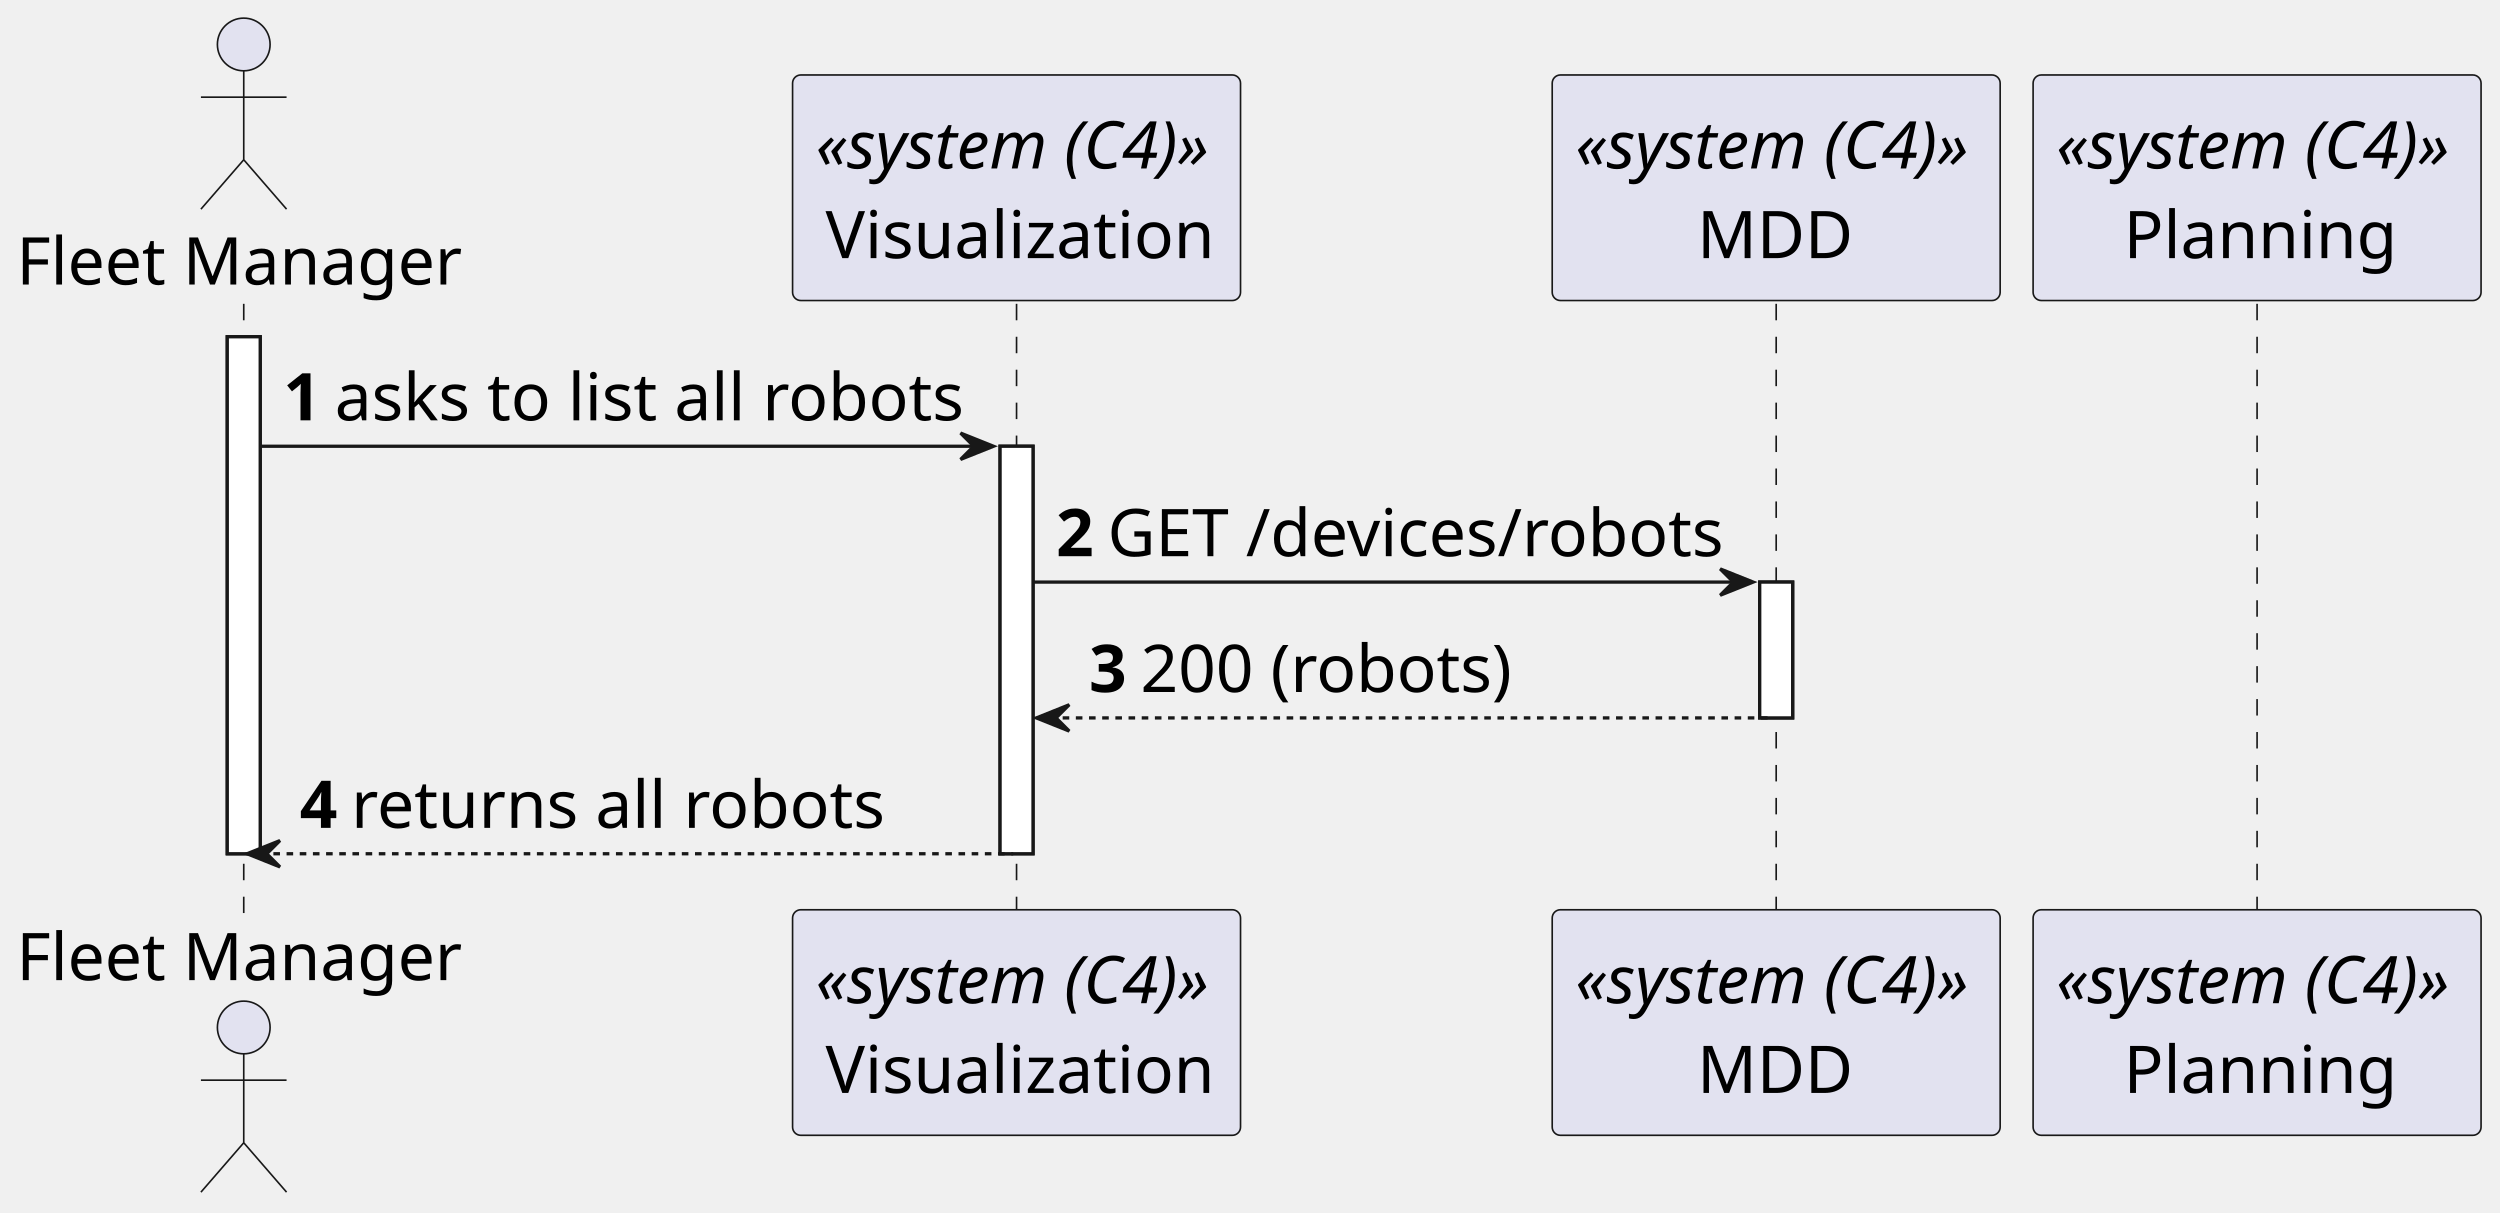
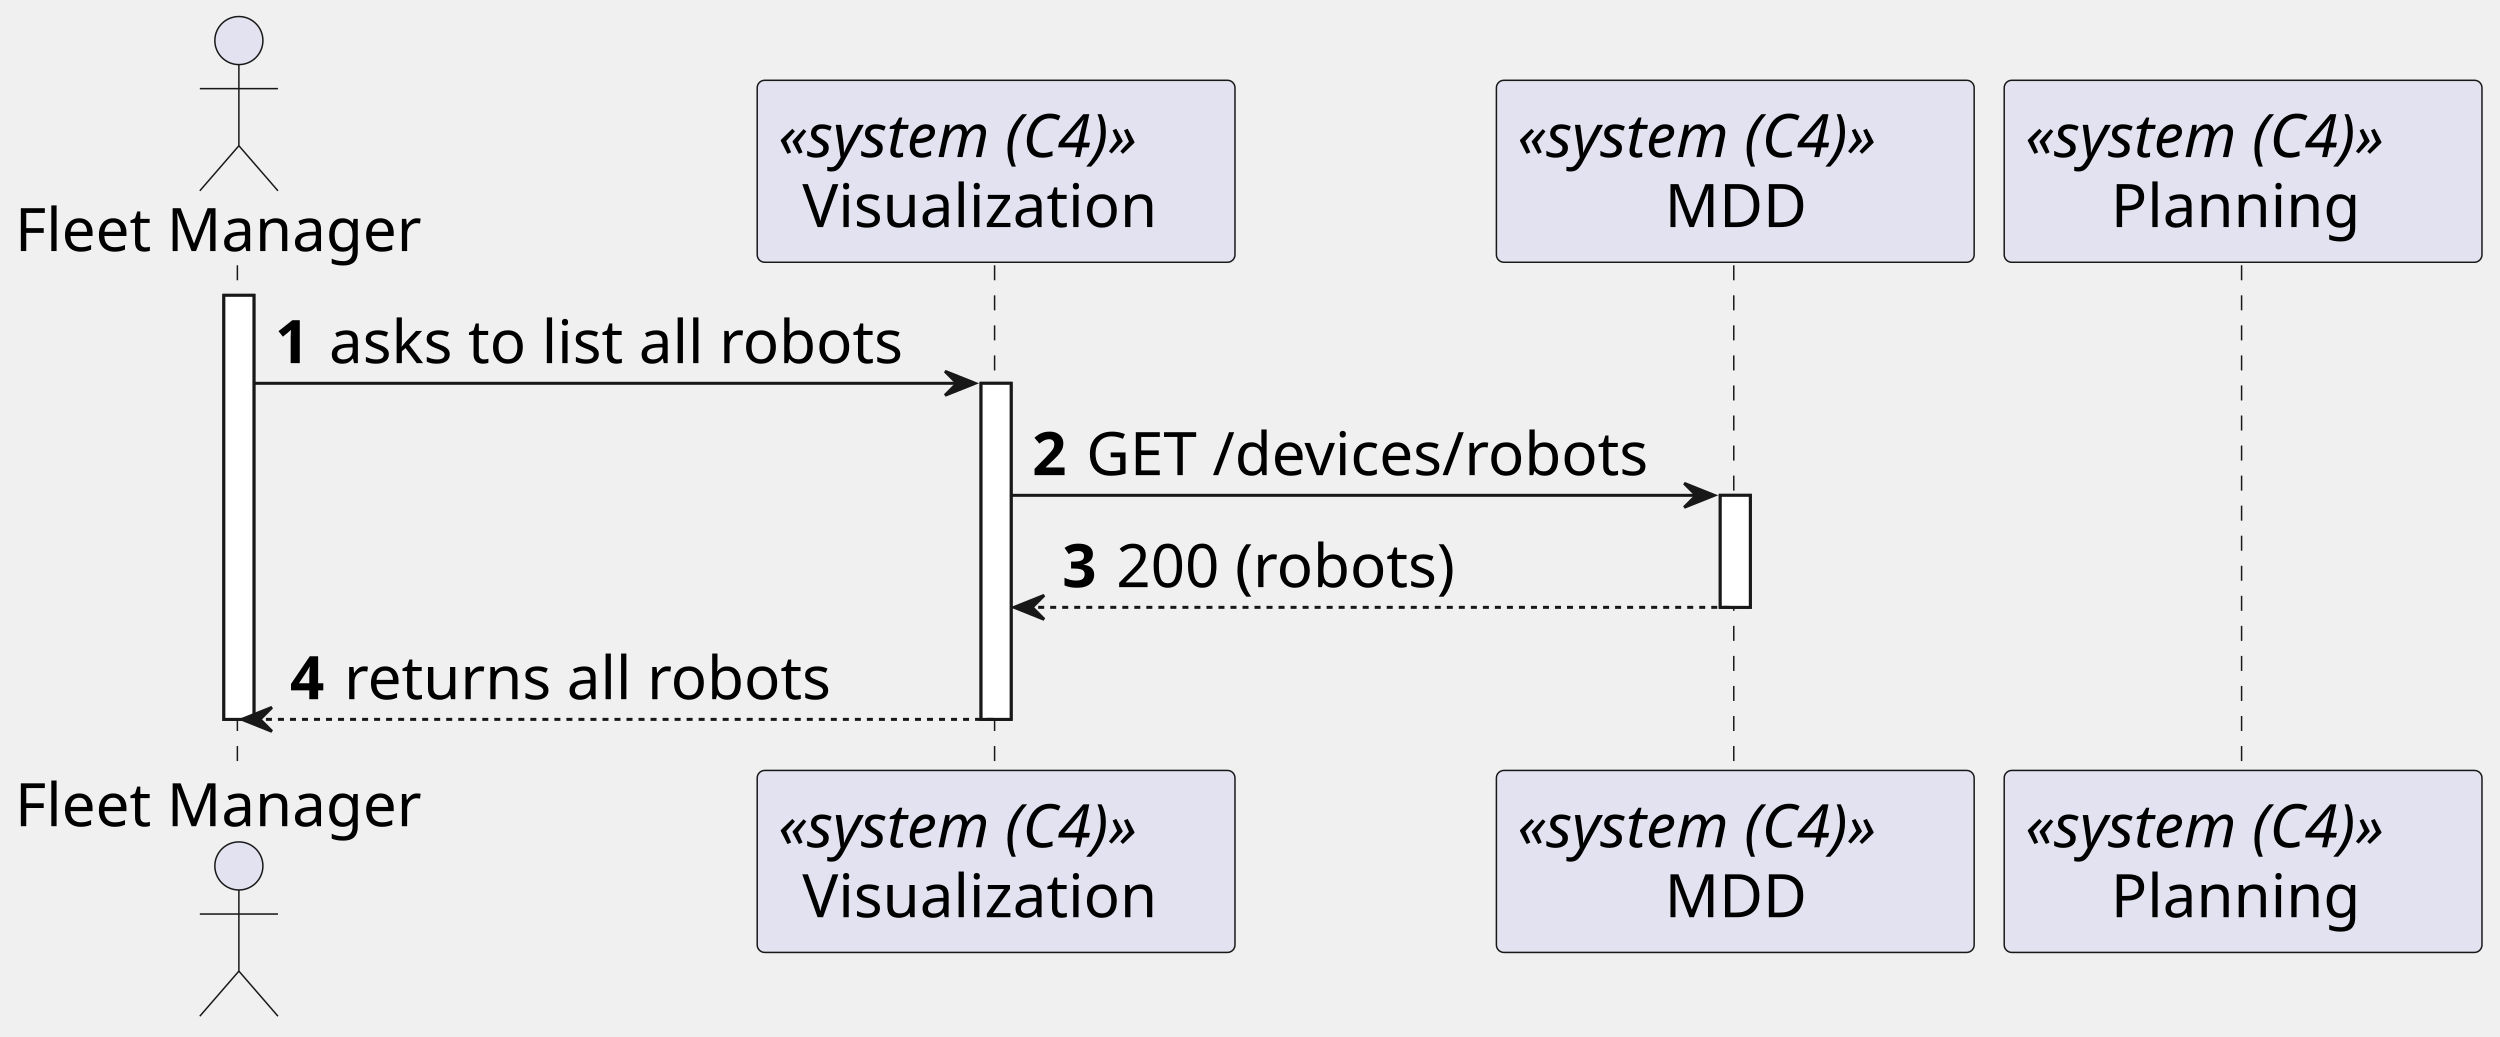
- <svg xmlns="http://www.w3.org/2000/svg" contentStyleType="text/css" height="368px" preserveAspectRatio="none" style="width:759px;height:368px;background:#FFFFFF;" version="1.1" viewBox="0 0 759 368" width="759px" zoomAndPan="magnify">
+ <svg xmlns="http://www.w3.org/2000/svg" contentStyleType="text/css" height="345px" preserveAspectRatio="none" style="width:832px;height:345px;background:#FFFFFF;" version="1.1" viewBox="0 0 832 345" width="832px" zoomAndPan="magnify">
  <defs />
  <g>
-     <rect fill="#FFFFFF" height="156.96" style="stroke:#181818;stroke-width:1.0;" width="10" x="69" y="102.24" />
-     <rect fill="#FFFFFF" height="123.72" style="stroke:#181818;stroke-width:1.0;" width="10" x="303.625" y="135.48" />
-     <rect fill="#FFFFFF" height="41.24" style="stroke:#181818;stroke-width:1.0;" width="10" x="534.25" y="176.72" />
-     <line style="stroke:#181818;stroke-width:0.5;stroke-dasharray:5.0,5.0;" x1="74" x2="74" y1="92.24" y2="277.2" />
-     <line style="stroke:#181818;stroke-width:0.5;stroke-dasharray:5.0,5.0;" x1="308.625" x2="308.625" y1="92.24" y2="277.2" />
-     <line style="stroke:#181818;stroke-width:0.5;stroke-dasharray:5.0,5.0;" x1="539.25" x2="539.25" y1="92.24" y2="277.2" />
-     <line style="stroke:#181818;stroke-width:0.5;stroke-dasharray:5.0,5.0;" x1="685.25" x2="685.25" y1="92.24" y2="277.2" />
-     <text fill="#000000" font-family="sans-serif" font-size="20" lengthAdjust="spacing" textLength="132" x="5" y="86.38">Fleet Manager</text>
-     <ellipse cx="74" cy="13.5" fill="#E2E2F0" rx="8" ry="8" style="stroke:#181818;stroke-width:0.5;" />
-     <path d="M74,21.5 L74,48.5 M61,29.5 L87,29.5 M74,48.5 L61,63.5 M74,48.5 L87,63.5 " fill="none" style="stroke:#181818;stroke-width:0.5;" />
-     <text fill="#000000" font-family="sans-serif" font-size="20" lengthAdjust="spacing" textLength="132" x="5" y="297.58">Fleet Manager</text>
-     <ellipse cx="74" cy="311.94" fill="#E2E2F0" rx="8" ry="8" style="stroke:#181818;stroke-width:0.5;" />
-     <path d="M74,319.94 L74,346.94 M61,327.94 L87,327.94 M74,346.94 L61,361.94 M74,346.94 L87,361.94 " fill="none" style="stroke:#181818;stroke-width:0.5;" />
-     <rect fill="#E2E2F0" height="68.48" rx="2.5" ry="2.5" style="stroke:#181818;stroke-width:0.5;" width="136" x="240.625" y="22.76" />
-     <text fill="#000000" font-family="sans-serif" font-size="20" font-style="italic" lengthAdjust="spacing" textLength="122" x="247.625" y="51.14">«system (C4)»</text>
-     <text fill="#000000" font-family="sans-serif" font-size="20" lengthAdjust="spacing" textLength="116" x="250.625" y="78.38">Visualization</text>
-     <rect fill="#E2E2F0" height="68.48" rx="2.5" ry="2.5" style="stroke:#181818;stroke-width:0.5;" width="136" x="240.625" y="276.2" />
-     <text fill="#000000" font-family="sans-serif" font-size="20" font-style="italic" lengthAdjust="spacing" textLength="122" x="247.625" y="304.58">«system (C4)»</text>
-     <text fill="#000000" font-family="sans-serif" font-size="20" lengthAdjust="spacing" textLength="116" x="250.625" y="331.82">Visualization</text>
-     <rect fill="#E2E2F0" height="68.48" rx="2.5" ry="2.5" style="stroke:#181818;stroke-width:0.5;" width="136" x="471.25" y="22.76" />
-     <text fill="#000000" font-family="sans-serif" font-size="20" font-style="italic" lengthAdjust="spacing" textLength="122" x="478.25" y="51.14">«system (C4)»</text>
-     <text fill="#000000" font-family="sans-serif" font-size="20" lengthAdjust="spacing" textLength="48" x="515.25" y="78.38">MDD</text>
-     <rect fill="#E2E2F0" height="68.48" rx="2.5" ry="2.5" style="stroke:#181818;stroke-width:0.5;" width="136" x="471.25" y="276.2" />
-     <text fill="#000000" font-family="sans-serif" font-size="20" font-style="italic" lengthAdjust="spacing" textLength="122" x="478.25" y="304.58">«system (C4)»</text>
-     <text fill="#000000" font-family="sans-serif" font-size="20" lengthAdjust="spacing" textLength="48" x="515.25" y="331.82">MDD</text>
-     <rect fill="#E2E2F0" height="68.48" rx="2.5" ry="2.5" style="stroke:#181818;stroke-width:0.5;" width="136" x="617.25" y="22.76" />
-     <text fill="#000000" font-family="sans-serif" font-size="20" font-style="italic" lengthAdjust="spacing" textLength="122" x="624.25" y="51.14">«system (C4)»</text>
-     <text fill="#000000" font-family="sans-serif" font-size="20" lengthAdjust="spacing" textLength="81" x="644.75" y="78.38">Planning</text>
-     <rect fill="#E2E2F0" height="68.48" rx="2.5" ry="2.5" style="stroke:#181818;stroke-width:0.5;" width="136" x="617.25" y="276.2" />
-     <text fill="#000000" font-family="sans-serif" font-size="20" font-style="italic" lengthAdjust="spacing" textLength="122" x="624.25" y="304.58">«system (C4)»</text>
-     <text fill="#000000" font-family="sans-serif" font-size="20" lengthAdjust="spacing" textLength="81" x="644.75" y="331.82">Planning</text>
-     <rect fill="#FFFFFF" height="156.96" style="stroke:#181818;stroke-width:1.0;" width="10" x="69" y="102.24" />
-     <rect fill="#FFFFFF" height="123.72" style="stroke:#181818;stroke-width:1.0;" width="10" x="303.625" y="135.48" />
-     <rect fill="#FFFFFF" height="41.24" style="stroke:#181818;stroke-width:1.0;" width="10" x="534.25" y="176.72" />
-     <polygon fill="#181818" points="291.625,131.48,301.625,135.48,291.625,139.48,295.625,135.48" style="stroke:#181818;stroke-width:1.0;" />
-     <line style="stroke:#181818;stroke-width:1.0;" x1="79" x2="297.625" y1="135.48" y2="135.48" />
-     <text fill="#000000" font-family="sans-serif" font-size="20" font-weight="bold" lengthAdjust="spacing" textLength="11.625" x="86" y="127.62">1</text>
-     <text fill="#000000" font-family="sans-serif" font-size="20" lengthAdjust="spacing" textLength="190" x="101.625" y="127.62">asks to list all robots</text>
-     <polygon fill="#181818" points="522.25,172.72,532.25,176.72,522.25,180.72,526.25,176.72" style="stroke:#181818;stroke-width:1.0;" />
-     <line style="stroke:#181818;stroke-width:1.0;" x1="313.625" x2="528.25" y1="176.72" y2="176.72" />
-     <text fill="#000000" font-family="sans-serif" font-size="20" font-weight="bold" lengthAdjust="spacing" textLength="11.625" x="320.625" y="168.86">2</text>
-     <text fill="#000000" font-family="sans-serif" font-size="20" lengthAdjust="spacing" textLength="186" x="336.25" y="168.86">GET /devices/robots</text>
-     <polygon fill="#181818" points="324.625,213.96,314.625,217.96,324.625,221.96,320.625,217.96" style="stroke:#181818;stroke-width:1.0;" />
-     <line style="stroke:#181818;stroke-width:1.0;stroke-dasharray:2.0,2.0;" x1="318.625" x2="538.25" y1="217.96" y2="217.96" />
-     <text fill="#000000" font-family="sans-serif" font-size="20" font-weight="bold" lengthAdjust="spacing" textLength="11.625" x="330.625" y="210.1">3</text>
-     <text fill="#000000" font-family="sans-serif" font-size="20" lengthAdjust="spacing" textLength="111" x="346.25" y="210.1">200 (robots)</text>
-     <polygon fill="#181818" points="85,255.2,75,259.2,85,263.2,81,259.2" style="stroke:#181818;stroke-width:1.0;" />
-     <line style="stroke:#181818;stroke-width:1.0;stroke-dasharray:2.0,2.0;" x1="79" x2="307.625" y1="259.2" y2="259.2" />
-     <text fill="#000000" font-family="sans-serif" font-size="20" font-weight="bold" lengthAdjust="spacing" textLength="11.625" x="91" y="251.34">4</text>
-     <text fill="#000000" font-family="sans-serif" font-size="20" lengthAdjust="spacing" textLength="160" x="106.625" y="251.34">returns all robots</text>
+     <rect fill="#FFFFFF" height="141.125" style="stroke:#181818;stroke-width:1.0;" width="10" x="74.5" y="98.281" />
+     <rect fill="#FFFFFF" height="111.844" style="stroke:#181818;stroke-width:1.0;" width="10" x="326.5" y="127.562" />
+     <rect fill="#FFFFFF" height="37.281" style="stroke:#181818;stroke-width:1.0;" width="10" x="572.5" y="164.844" />
+     <line style="stroke:#181818;stroke-width:0.5;stroke-dasharray:5.0,5.0;" x1="79" x2="79" y1="88.281" y2="257.406" />
+     <line style="stroke:#181818;stroke-width:0.5;stroke-dasharray:5.0,5.0;" x1="331" x2="331" y1="88.281" y2="257.406" />
+     <line style="stroke:#181818;stroke-width:0.5;stroke-dasharray:5.0,5.0;" x1="577" x2="577" y1="88.281" y2="257.406" />
+     <line style="stroke:#181818;stroke-width:0.5;stroke-dasharray:5.0,5.0;" x1="746" x2="746" y1="88.281" y2="257.406" />
+     <text fill="#000000" font-family="sans-serif" font-size="20" lengthAdjust="spacing" textLength="143" x="5" y="83.564">Fleet Manager</text>
+     <ellipse cx="79.5" cy="13.5" fill="#E2E2F0" rx="8" ry="8" style="stroke:#181818;stroke-width:0.5;" />
+     <path d="M79.5,21.5 L79.5,48.5 M66.5,29.5 L92.5,29.5 M79.5,48.5 L66.5,63.5 M79.5,48.5 L92.5,63.5 " fill="none" style="stroke:#181818;stroke-width:0.5;" />
+     <text fill="#000000" font-family="sans-serif" font-size="20" lengthAdjust="spacing" textLength="143" x="5" y="274.971">Fleet Manager</text>
+     <ellipse cx="79.5" cy="288.188" fill="#E2E2F0" rx="8" ry="8" style="stroke:#181818;stroke-width:0.5;" />
+     <path d="M79.5,296.188 L79.5,323.188 M66.5,304.188 L92.5,304.188 M79.5,323.188 L66.5,338.188 M79.5,323.188 L92.5,338.188 " fill="none" style="stroke:#181818;stroke-width:0.5;" />
+     <rect fill="#E2E2F0" height="60.562" rx="2.5" ry="2.5" style="stroke:#181818;stroke-width:0.5;" width="159" x="252" y="26.719" />
+     <text fill="#000000" font-family="sans-serif" font-size="20" font-style="italic" lengthAdjust="spacing" textLength="145" x="259" y="52.283">«system (C4)»</text>
+     <text fill="#000000" font-family="sans-serif" font-size="20" lengthAdjust="spacing" textLength="129" x="267" y="75.564">Visualization</text>
+     <rect fill="#E2E2F0" height="60.562" rx="2.5" ry="2.5" style="stroke:#181818;stroke-width:0.5;" width="159" x="252" y="256.406" />
+     <text fill="#000000" font-family="sans-serif" font-size="20" font-style="italic" lengthAdjust="spacing" textLength="145" x="259" y="281.971">«system (C4)»</text>
+     <text fill="#000000" font-family="sans-serif" font-size="20" lengthAdjust="spacing" textLength="129" x="267" y="305.252">Visualization</text>
+     <rect fill="#E2E2F0" height="60.562" rx="2.5" ry="2.5" style="stroke:#181818;stroke-width:0.5;" width="159" x="498" y="26.719" />
+     <text fill="#000000" font-family="sans-serif" font-size="20" font-style="italic" lengthAdjust="spacing" textLength="145" x="505" y="52.283">«system (C4)»</text>
+     <text fill="#000000" font-family="sans-serif" font-size="20" lengthAdjust="spacing" textLength="47" x="554" y="75.564">MDD</text>
+     <rect fill="#E2E2F0" height="60.562" rx="2.5" ry="2.5" style="stroke:#181818;stroke-width:0.5;" width="159" x="498" y="256.406" />
+     <text fill="#000000" font-family="sans-serif" font-size="20" font-style="italic" lengthAdjust="spacing" textLength="145" x="505" y="281.971">«system (C4)»</text>
+     <text fill="#000000" font-family="sans-serif" font-size="20" lengthAdjust="spacing" textLength="47" x="554" y="305.252">MDD</text>
+     <rect fill="#E2E2F0" height="60.562" rx="2.5" ry="2.5" style="stroke:#181818;stroke-width:0.5;" width="159" x="667" y="26.719" />
+     <text fill="#000000" font-family="sans-serif" font-size="20" font-style="italic" lengthAdjust="spacing" textLength="145" x="674" y="52.283">«system (C4)»</text>
+     <text fill="#000000" font-family="sans-serif" font-size="20" lengthAdjust="spacing" textLength="88" x="702.5" y="75.564">Planning</text>
+     <rect fill="#E2E2F0" height="60.562" rx="2.5" ry="2.5" style="stroke:#181818;stroke-width:0.5;" width="159" x="667" y="256.406" />
+     <text fill="#000000" font-family="sans-serif" font-size="20" font-style="italic" lengthAdjust="spacing" textLength="145" x="674" y="281.971">«system (C4)»</text>
+     <text fill="#000000" font-family="sans-serif" font-size="20" lengthAdjust="spacing" textLength="88" x="702.5" y="305.252">Planning</text>
+     <rect fill="#FFFFFF" height="141.125" style="stroke:#181818;stroke-width:1.0;" width="10" x="74.5" y="98.281" />
+     <rect fill="#FFFFFF" height="111.844" style="stroke:#181818;stroke-width:1.0;" width="10" x="326.5" y="127.562" />
+     <rect fill="#FFFFFF" height="37.281" style="stroke:#181818;stroke-width:1.0;" width="10" x="572.5" y="164.844" />
+     <polygon fill="#181818" points="314.5,123.562,324.5,127.562,314.5,131.562,318.5,127.562" style="stroke:#181818;stroke-width:1.0;" />
+     <line style="stroke:#181818;stroke-width:1.0;" x1="84.5" x2="320.5" y1="127.562" y2="127.562" />
+     <text fill="#000000" font-family="sans-serif" font-size="20" font-weight="bold" lengthAdjust="spacing" textLength="14" x="91.5" y="120.846">1</text>
+     <text fill="#000000" font-family="sans-serif" font-size="20" lengthAdjust="spacing" textLength="205" x="109.5" y="120.846">asks to list all robots</text>
+     <polygon fill="#181818" points="560.5,160.844,570.5,164.844,560.5,168.844,564.5,164.844" style="stroke:#181818;stroke-width:1.0;" />
+     <line style="stroke:#181818;stroke-width:1.0;" x1="336.5" x2="566.5" y1="164.844" y2="164.844" />
+     <text fill="#000000" font-family="sans-serif" font-size="20" font-weight="bold" lengthAdjust="spacing" textLength="14" x="343.5" y="158.127">2</text>
+     <text fill="#000000" font-family="sans-serif" font-size="20" lengthAdjust="spacing" textLength="199" x="361.5" y="158.127">GET /devices/robots</text>
+     <polygon fill="#181818" points="347.5,198.125,337.5,202.125,347.5,206.125,343.5,202.125" style="stroke:#181818;stroke-width:1.0;" />
+     <line style="stroke:#181818;stroke-width:1.0;stroke-dasharray:2.0,2.0;" x1="341.5" x2="576.5" y1="202.125" y2="202.125" />
+     <text fill="#000000" font-family="sans-serif" font-size="20" font-weight="bold" lengthAdjust="spacing" textLength="14" x="353.5" y="195.408">3</text>
+     <text fill="#000000" font-family="sans-serif" font-size="20" lengthAdjust="spacing" textLength="124" x="371.5" y="195.408">200 (robots)</text>
+     <polygon fill="#181818" points="90.5,235.406,80.5,239.406,90.5,243.406,86.5,239.406" style="stroke:#181818;stroke-width:1.0;" />
+     <line style="stroke:#181818;stroke-width:1.0;stroke-dasharray:2.0,2.0;" x1="84.5" x2="330.5" y1="239.406" y2="239.406" />
+     <text fill="#000000" font-family="sans-serif" font-size="20" font-weight="bold" lengthAdjust="spacing" textLength="14" x="96.5" y="232.69">4</text>
+     <text fill="#000000" font-family="sans-serif" font-size="20" lengthAdjust="spacing" textLength="171" x="114.5" y="232.69">returns all robots</text>
  </g>
</svg>
